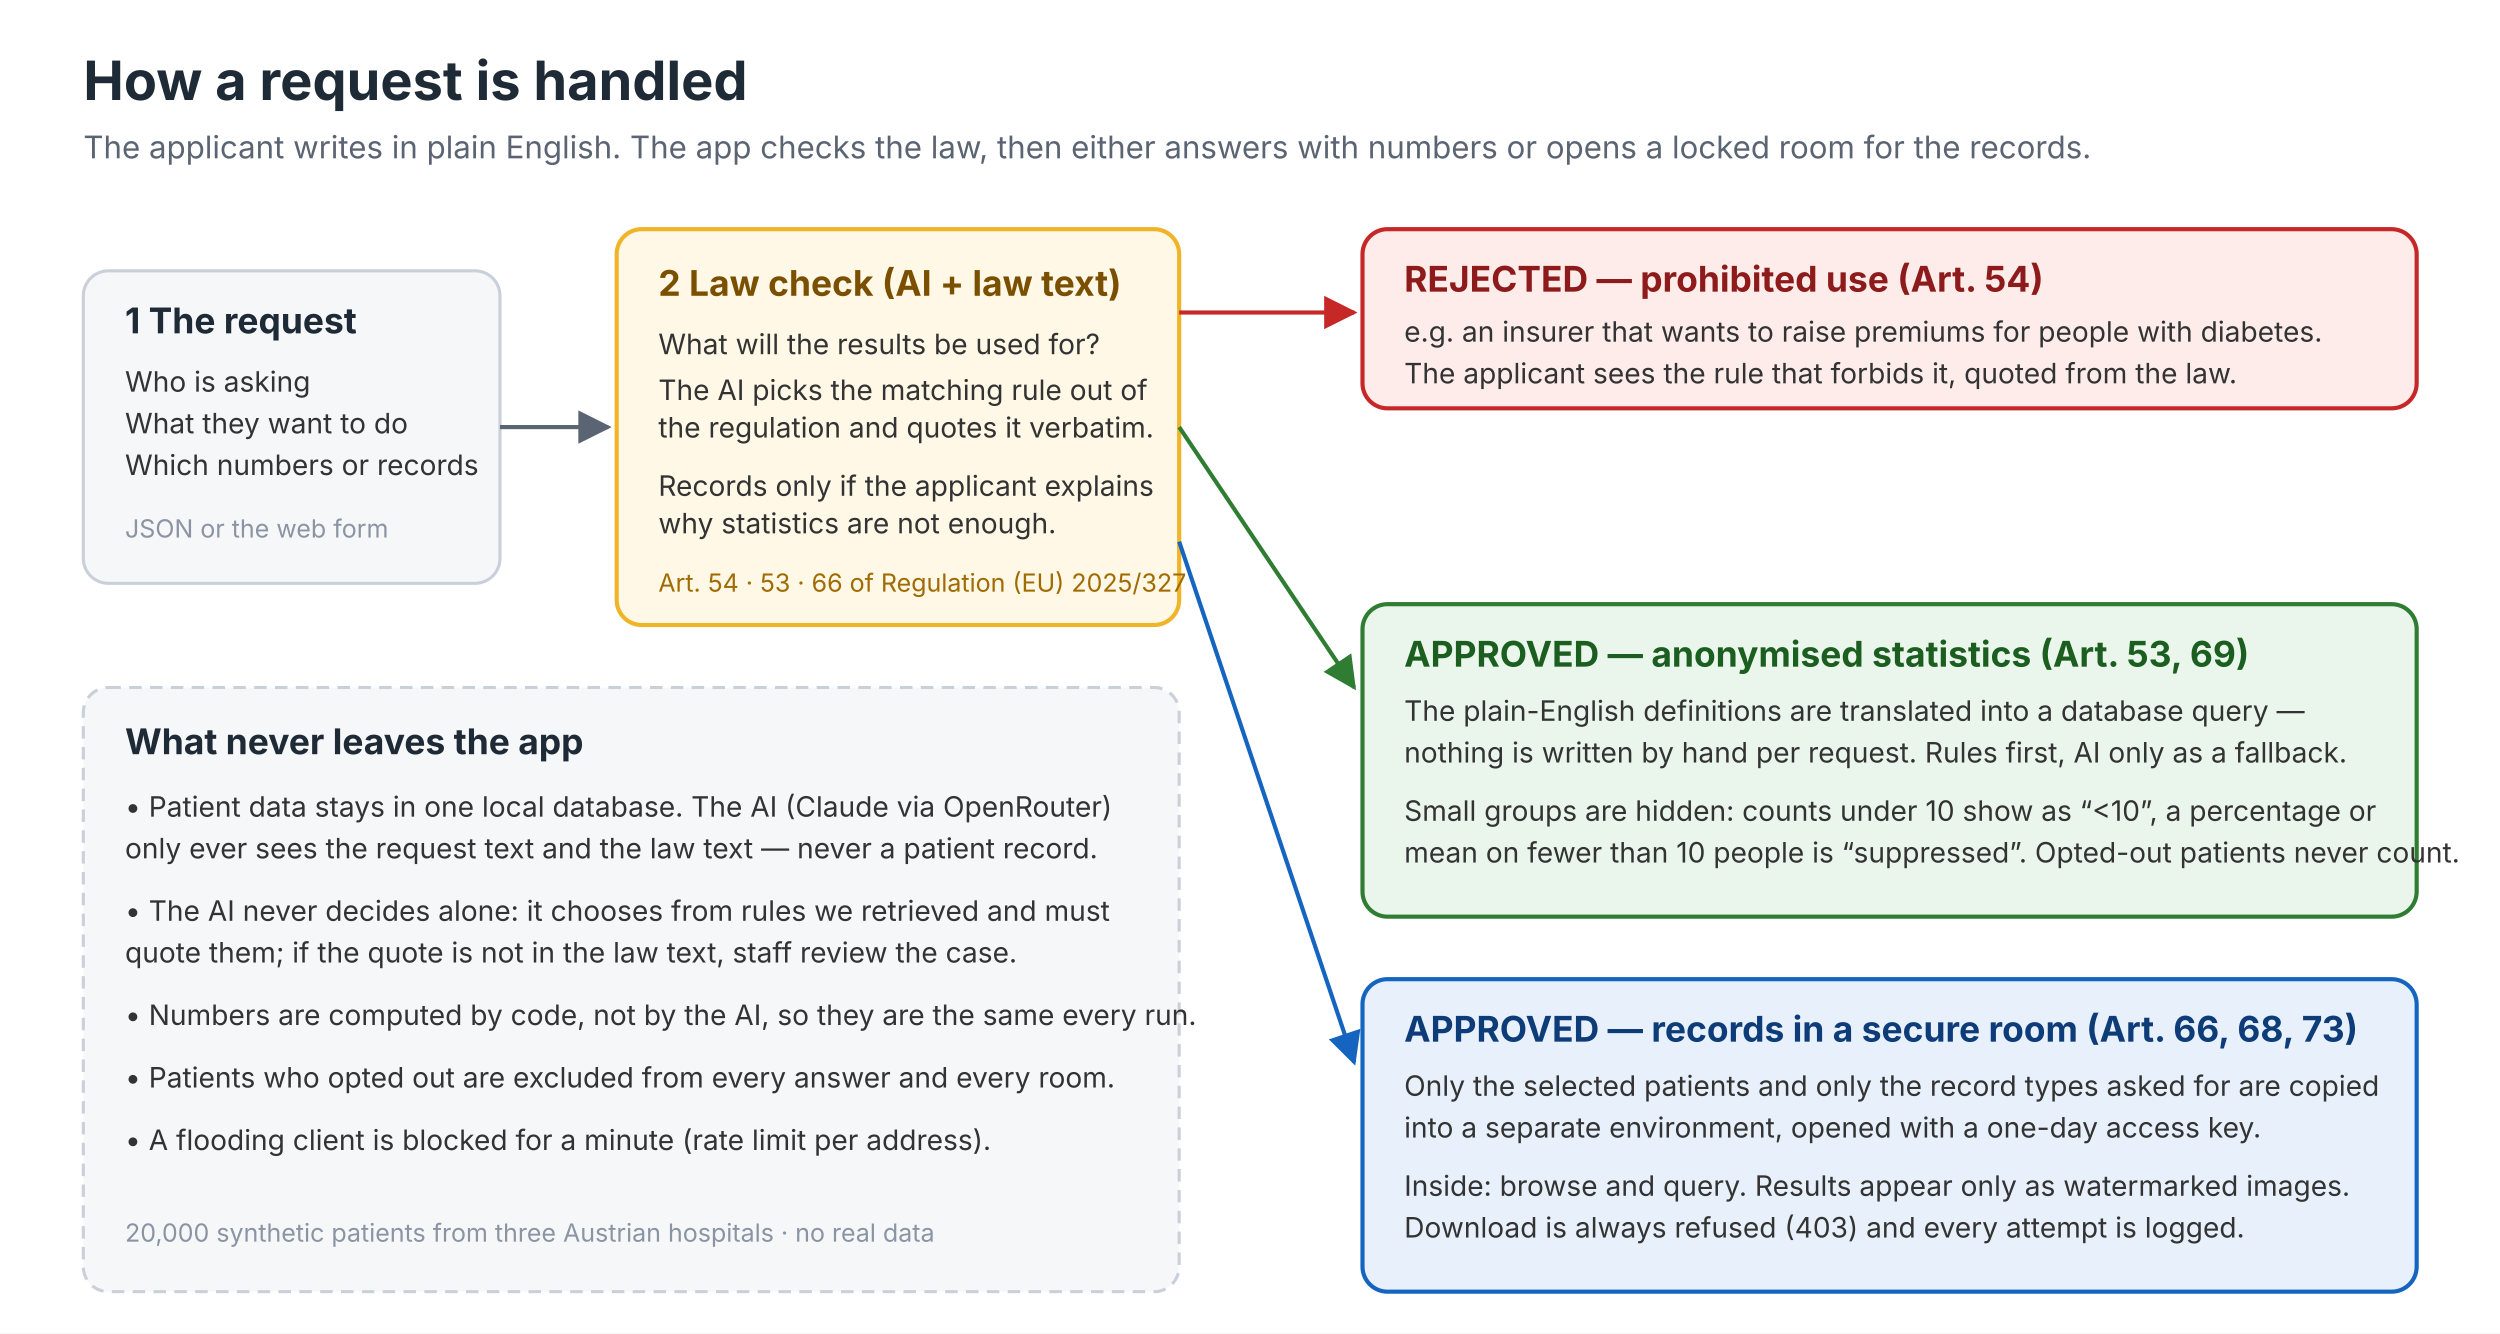
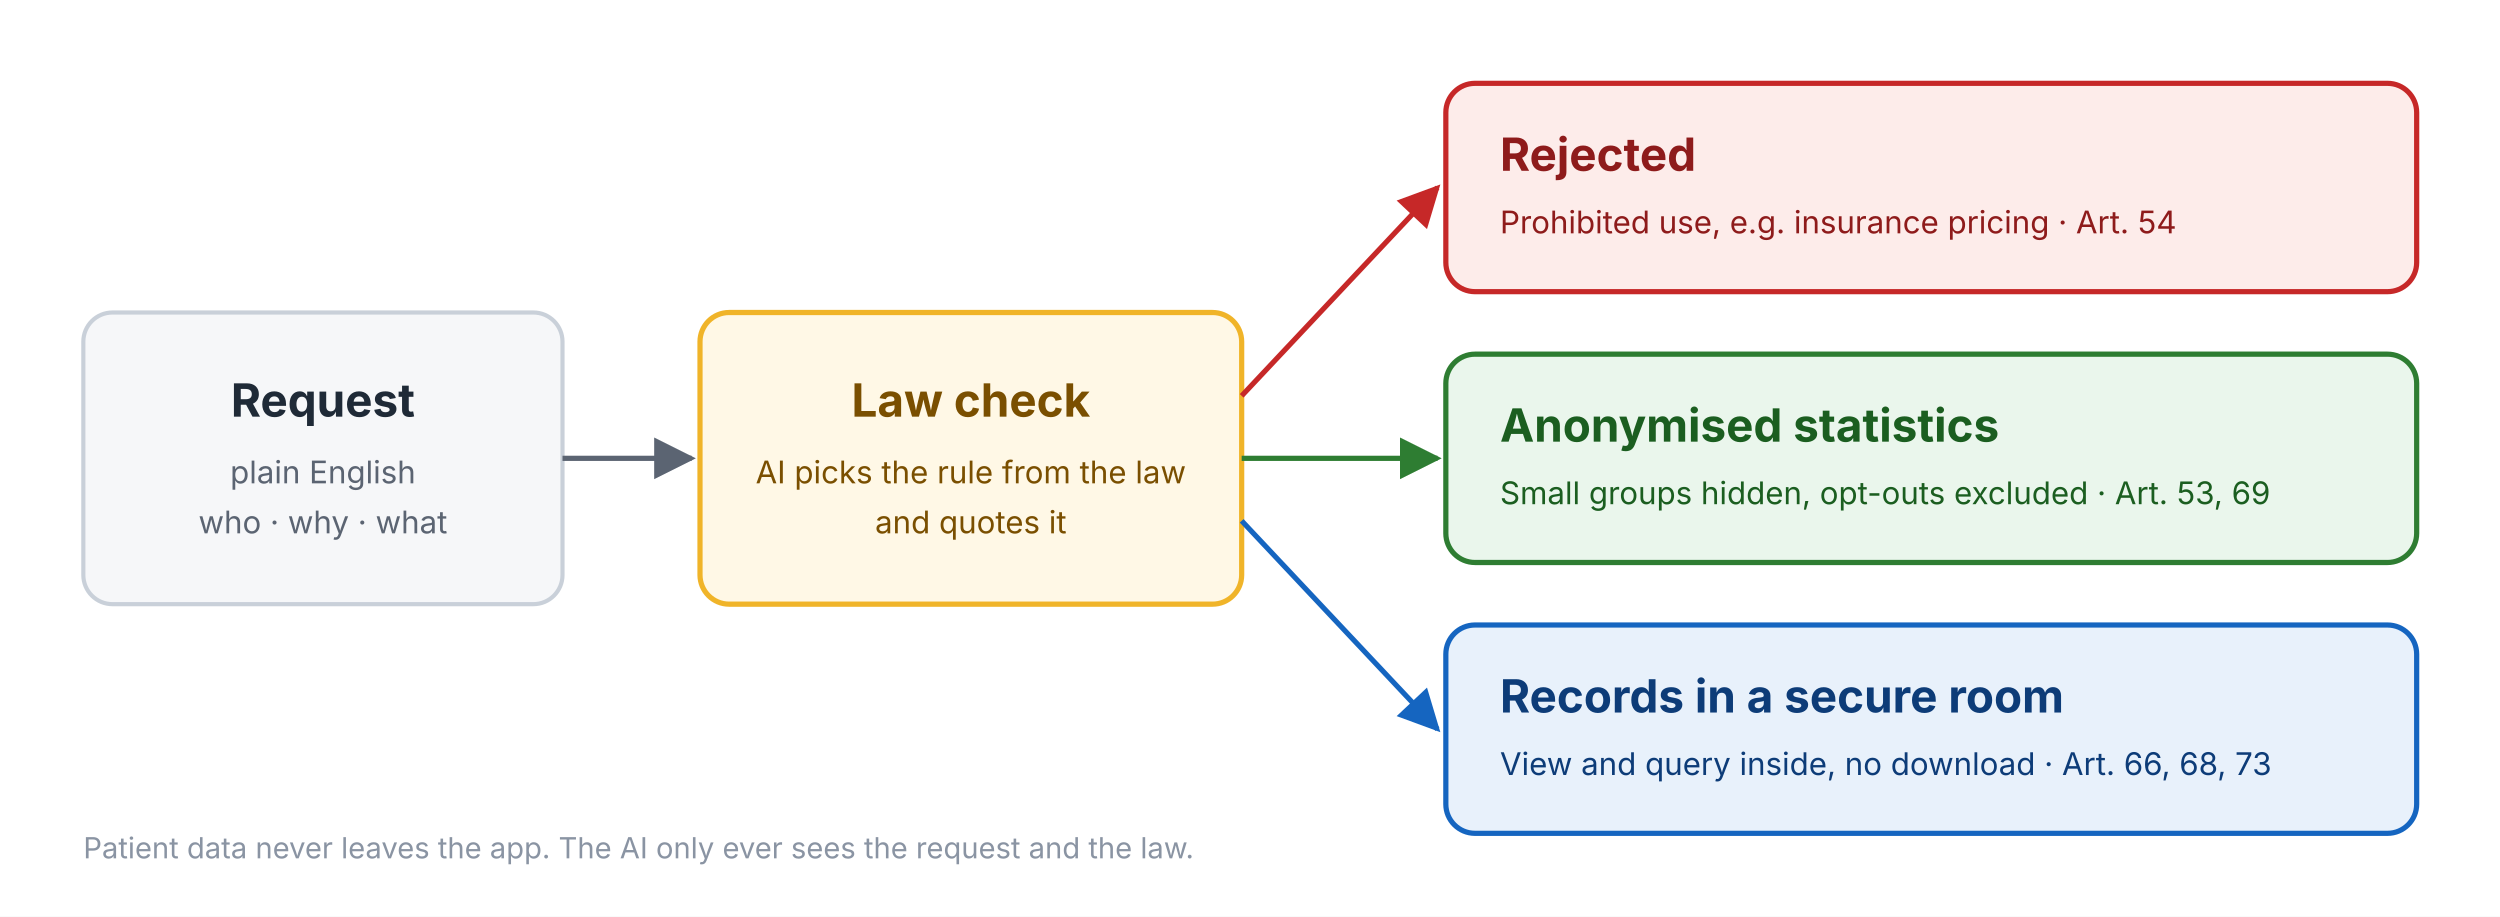
- <svg xmlns="http://www.w3.org/2000/svg" viewBox="0 0 1200 640" width="1200" height="640" font-family="Inter, 'Segoe UI', Helvetica, Arial, sans-serif">
+ <svg xmlns="http://www.w3.org/2000/svg" viewBox="0 0 1200 440" width="1200" height="440" font-family="Inter, 'Segoe UI', Helvetica, Arial, sans-serif">
  <defs>
-     <marker id="arrow" viewBox="0 0 10 10" refX="9" refY="5" markerWidth="8" markerHeight="8" orient="auto-start-reverse">
+     <marker id="a" viewBox="0 0 10 10" refX="9" refY="5" markerWidth="8" markerHeight="8" orient="auto-start-reverse">
      <path d="M 0 0 L 10 5 L 0 10 z" fill="#5b6472" />
    </marker>
-     <marker id="arrow-red" viewBox="0 0 10 10" refX="9" refY="5" markerWidth="8" markerHeight="8" orient="auto-start-reverse">
+     <marker id="r" viewBox="0 0 10 10" refX="9" refY="5" markerWidth="8" markerHeight="8" orient="auto-start-reverse">
      <path d="M 0 0 L 10 5 L 0 10 z" fill="#c62828" />
    </marker>
-     <marker id="arrow-green" viewBox="0 0 10 10" refX="9" refY="5" markerWidth="8" markerHeight="8" orient="auto-start-reverse">
+     <marker id="g" viewBox="0 0 10 10" refX="9" refY="5" markerWidth="8" markerHeight="8" orient="auto-start-reverse">
      <path d="M 0 0 L 10 5 L 0 10 z" fill="#2e7d32" />
    </marker>
-     <marker id="arrow-blue" viewBox="0 0 10 10" refX="9" refY="5" markerWidth="8" markerHeight="8" orient="auto-start-reverse">
+     <marker id="b" viewBox="0 0 10 10" refX="9" refY="5" markerWidth="8" markerHeight="8" orient="auto-start-reverse">
      <path d="M 0 0 L 10 5 L 0 10 z" fill="#1565c0" />
    </marker>
  </defs>
-   <rect width="1200" height="640" fill="#ffffff" />
-   <text x="40" y="48" font-size="26" font-weight="700" fill="#1f2a37">How a request is handled</text>
-   <text x="40" y="76" font-size="15" fill="#5b6472">The applicant writes in plain English. The app checks the law, then either answers with numbers or opens a locked room for the records.</text>
-   <rect x="40" y="130" width="200" height="150" rx="12" fill="#f6f7f9" stroke="#c9d0d9" stroke-width="1.5" />
-   <text x="60" y="160" font-size="17" font-weight="700" fill="#1f2a37">1  The request</text>
-   <text x="60" y="188" font-size="13.5" fill="#333">Who is asking</text>
-   <text x="60" y="208" font-size="13.5" fill="#333">What they want to do</text>
-   <text x="60" y="228" font-size="13.5" fill="#333">Which numbers or records</text>
-   <text x="60" y="258" font-size="12" fill="#8a94a3">JSON or the web form</text>
-   <line x1="240" y1="205" x2="292" y2="205" stroke="#5b6472" stroke-width="2" marker-end="url(#arrow)" />
-   <rect x="296" y="110" width="270" height="190" rx="12" fill="#fff8e6" stroke="#f0b429" stroke-width="2" />
-   <text x="316" y="142" font-size="17" font-weight="700" fill="#7a4f00">2  Law check (AI + law text)</text>
-   <text x="316" y="170" font-size="13.5" fill="#333">What will the results be used for?</text>
-   <text x="316" y="192" font-size="13.5" fill="#333">The AI picks the matching rule out of</text>
-   <text x="316" y="210" font-size="13.5" fill="#333">the regulation and quotes it verbatim.</text>
-   <text x="316" y="238" font-size="13.5" fill="#333">Records only if the applicant explains</text>
-   <text x="316" y="256" font-size="13.5" fill="#333">why statistics are not enough.</text>
-   <text x="316" y="284" font-size="12" fill="#a06b00">Art. 54 · 53 · 66 of Regulation (EU) 2025/327</text>
-   <line x1="566" y1="150" x2="650" y2="150" stroke="#c62828" stroke-width="2" marker-end="url(#arrow-red)" />
-   <line x1="566" y1="205" x2="650" y2="330" stroke="#2e7d32" stroke-width="2" marker-end="url(#arrow-green)" />
-   <line x1="566" y1="260" x2="650" y2="510" stroke="#1565c0" stroke-width="2" marker-end="url(#arrow-blue)" />
-   <rect x="654" y="110" width="506" height="86" rx="12" fill="#fdecea" stroke="#c62828" stroke-width="2" />
-   <text x="674" y="140" font-size="17" font-weight="700" fill="#8e1b1b">REJECTED — prohibited use (Art. 54)</text>
-   <text x="674" y="164" font-size="13.5" fill="#333">e.g. an insurer that wants to raise premiums for people with diabetes.</text>
-   <text x="674" y="184" font-size="13.5" fill="#333">The applicant sees the rule that forbids it, quoted from the law.</text>
-   <rect x="654" y="290" width="506" height="150" rx="12" fill="#eaf6ec" stroke="#2e7d32" stroke-width="2" />
-   <text x="674" y="320" font-size="17" font-weight="700" fill="#1b5e20">APPROVED — anonymised statistics (Art. 53, 69)</text>
-   <text x="674" y="346" font-size="13.5" fill="#333">The plain-English definitions are translated into a database query —</text>
-   <text x="674" y="366" font-size="13.5" fill="#333">nothing is written by hand per request. Rules first, AI only as a fallback.</text>
-   <text x="674" y="394" font-size="13.5" fill="#333">Small groups are hidden: counts under 10 show as “&lt;10”, a percentage or</text>
-   <text x="674" y="414" font-size="13.5" fill="#333">mean on fewer than 10 people is “suppressed”. Opted-out patients never count.</text>
-   <rect x="654" y="470" width="506" height="150" rx="12" fill="#e8f1fb" stroke="#1565c0" stroke-width="2" />
-   <text x="674" y="500" font-size="17" font-weight="700" fill="#0d3c78">APPROVED — records in a secure room (Art. 66, 68, 73)</text>
-   <text x="674" y="526" font-size="13.5" fill="#333">Only the selected patients and only the record types asked for are copied</text>
-   <text x="674" y="546" font-size="13.5" fill="#333">into a separate environment, opened with a one-day access key.</text>
-   <text x="674" y="574" font-size="13.5" fill="#333">Inside: browse and query. Results appear only as watermarked images.</text>
-   <text x="674" y="594" font-size="13.5" fill="#333">Download is always refused (403) and every attempt is logged.</text>
-   <rect x="40" y="330" width="526" height="290" rx="12" fill="#f6f7f9" stroke="#c9d0d9" stroke-width="1.5" stroke-dasharray="6 4" />
-   <text x="60" y="362" font-size="17" font-weight="700" fill="#1f2a37">What never leaves the app</text>
-   <text x="60" y="392" font-size="13.5" fill="#333">• Patient data stays in one local database. The AI (Claude via OpenRouter)</text>
-   <text x="60" y="412" font-size="13.5" fill="#333">  only ever sees the request text and the law text — never a patient record.</text>
-   <text x="60" y="442" font-size="13.5" fill="#333">• The AI never decides alone: it chooses from rules we retrieved and must</text>
-   <text x="60" y="462" font-size="13.5" fill="#333">  quote them; if the quote is not in the law text, staff review the case.</text>
-   <text x="60" y="492" font-size="13.5" fill="#333">• Numbers are computed by code, not by the AI, so they are the same every run.</text>
-   <text x="60" y="522" font-size="13.5" fill="#333">• Patients who opted out are excluded from every answer and every room.</text>
-   <text x="60" y="552" font-size="13.5" fill="#333">• A flooding client is blocked for a minute (rate limit per address).</text>
-   <text x="60" y="596" font-size="12" fill="#8a94a3">20,000 synthetic patients from three Austrian hospitals · no real data</text>
+   <rect width="1200" height="440" fill="#ffffff" />
+   <rect x="40" y="150" width="230" height="140" rx="14" fill="#f6f7f9" stroke="#c9d0d9" stroke-width="2" />
+   <text x="155" y="200" font-size="22" font-weight="700" fill="#1f2a37" text-anchor="middle">Request</text>
+   <text x="155" y="232" font-size="15" fill="#5b6472" text-anchor="middle">plain English</text>
+   <text x="155" y="256" font-size="15" fill="#5b6472" text-anchor="middle">who · why · what</text>
+   <line x1="270" y1="220" x2="332" y2="220" stroke="#5b6472" stroke-width="2.5" marker-end="url(#a)" />
+   <rect x="336" y="150" width="260" height="140" rx="14" fill="#fff8e6" stroke="#f0b429" stroke-width="2.5" />
+   <text x="466" y="200" font-size="22" font-weight="700" fill="#7a4f00" text-anchor="middle">Law check</text>
+   <text x="466" y="232" font-size="15" fill="#7a4f00" text-anchor="middle">AI picks the rule from the law</text>
+   <text x="466" y="256" font-size="15" fill="#7a4f00" text-anchor="middle">and quotes it</text>
+   <line x1="596" y1="190" x2="690" y2="90" stroke="#c62828" stroke-width="2.5" marker-end="url(#r)" />
+   <line x1="596" y1="220" x2="690" y2="220" stroke="#2e7d32" stroke-width="2.5" marker-end="url(#g)" />
+   <line x1="596" y1="250" x2="690" y2="350" stroke="#1565c0" stroke-width="2.5" marker-end="url(#b)" />
+   <rect x="694" y="40" width="466" height="100" rx="14" fill="#fdecea" stroke="#c62828" stroke-width="2.5" />
+   <text x="720" y="82" font-size="22" font-weight="700" fill="#8e1b1b">Rejected</text>
+   <text x="720" y="112" font-size="15" fill="#8e1b1b">Prohibited use, e.g. insurance pricing · Art. 54</text>
+   <rect x="694" y="170" width="466" height="100" rx="14" fill="#eaf6ec" stroke="#2e7d32" stroke-width="2.5" />
+   <text x="720" y="212" font-size="22" font-weight="700" fill="#1b5e20">Anonymised statistics</text>
+   <text x="720" y="242" font-size="15" fill="#1b5e20">Small groups hidden, opt-outs excluded · Art. 53, 69</text>
+   <rect x="694" y="300" width="466" height="100" rx="14" fill="#e8f1fb" stroke="#1565c0" stroke-width="2.5" />
+   <text x="720" y="342" font-size="22" font-weight="700" fill="#0d3c78">Records in a secure room</text>
+   <text x="720" y="372" font-size="15" fill="#0d3c78">View and query inside, no download · Art. 66, 68, 73</text>
+   <text x="40" y="412" font-size="14" fill="#8a94a3">Patient data never leaves the app. The AI only ever sees the request and the law.</text>
</svg>
